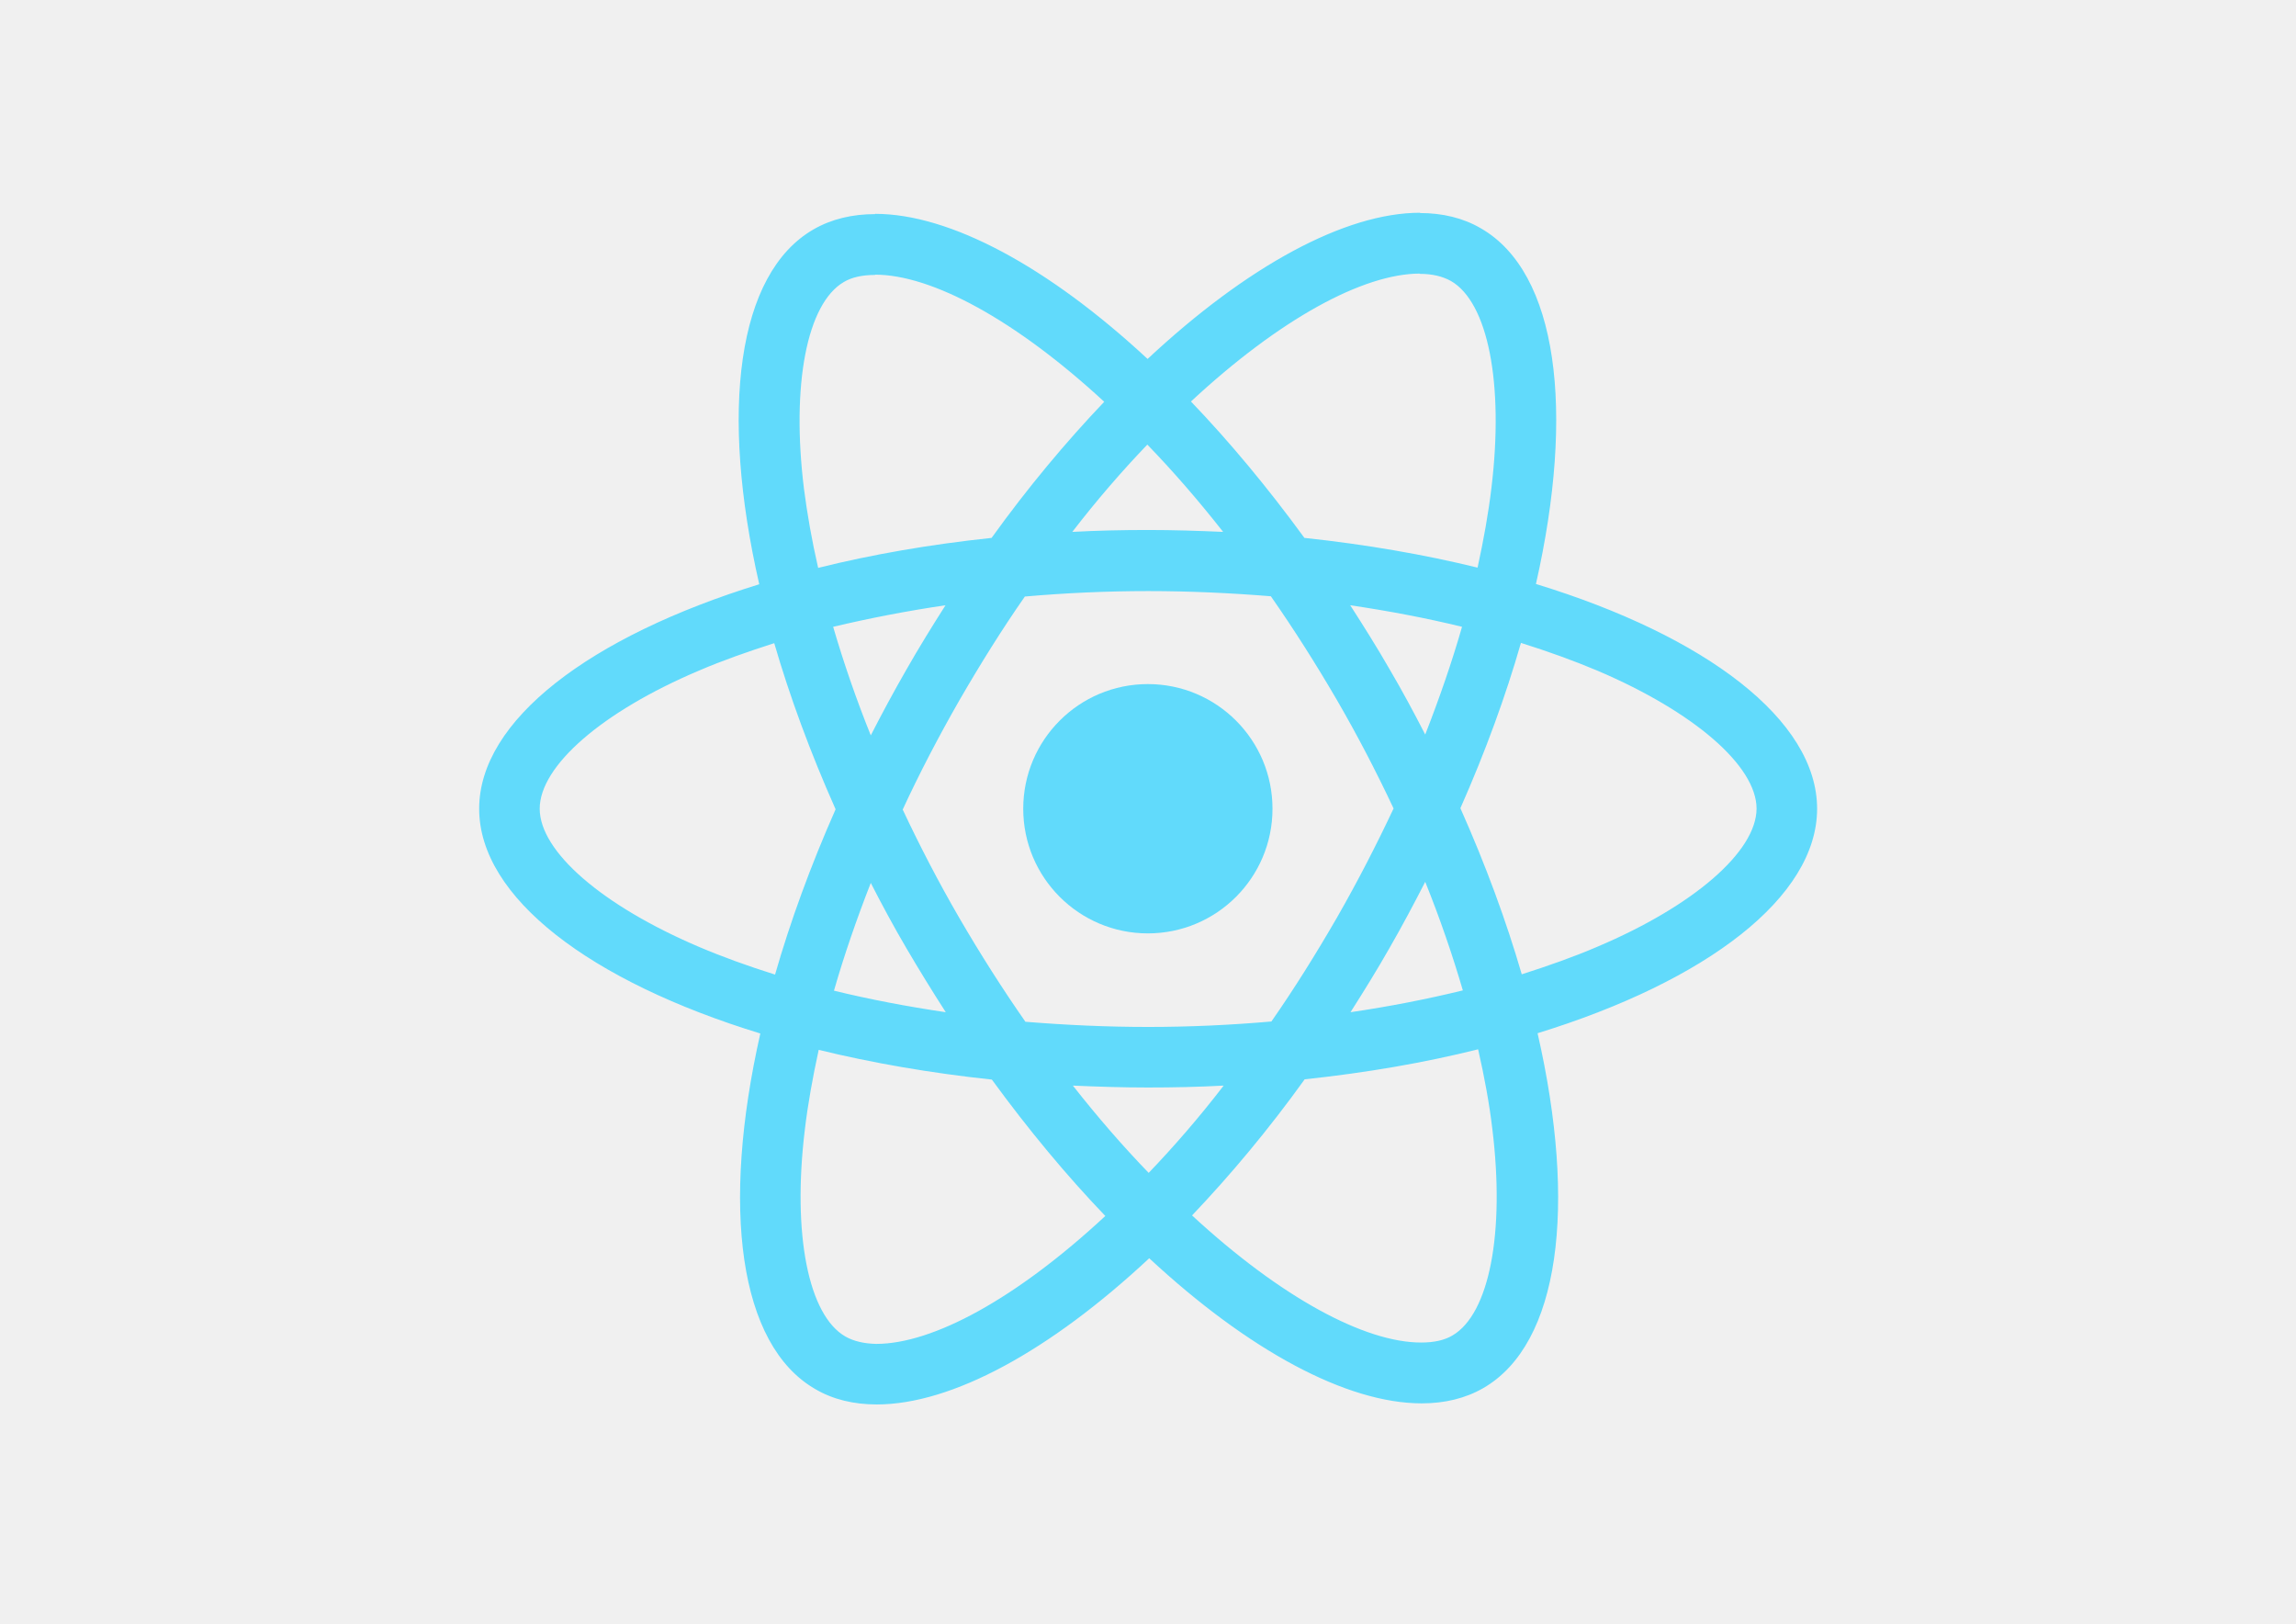
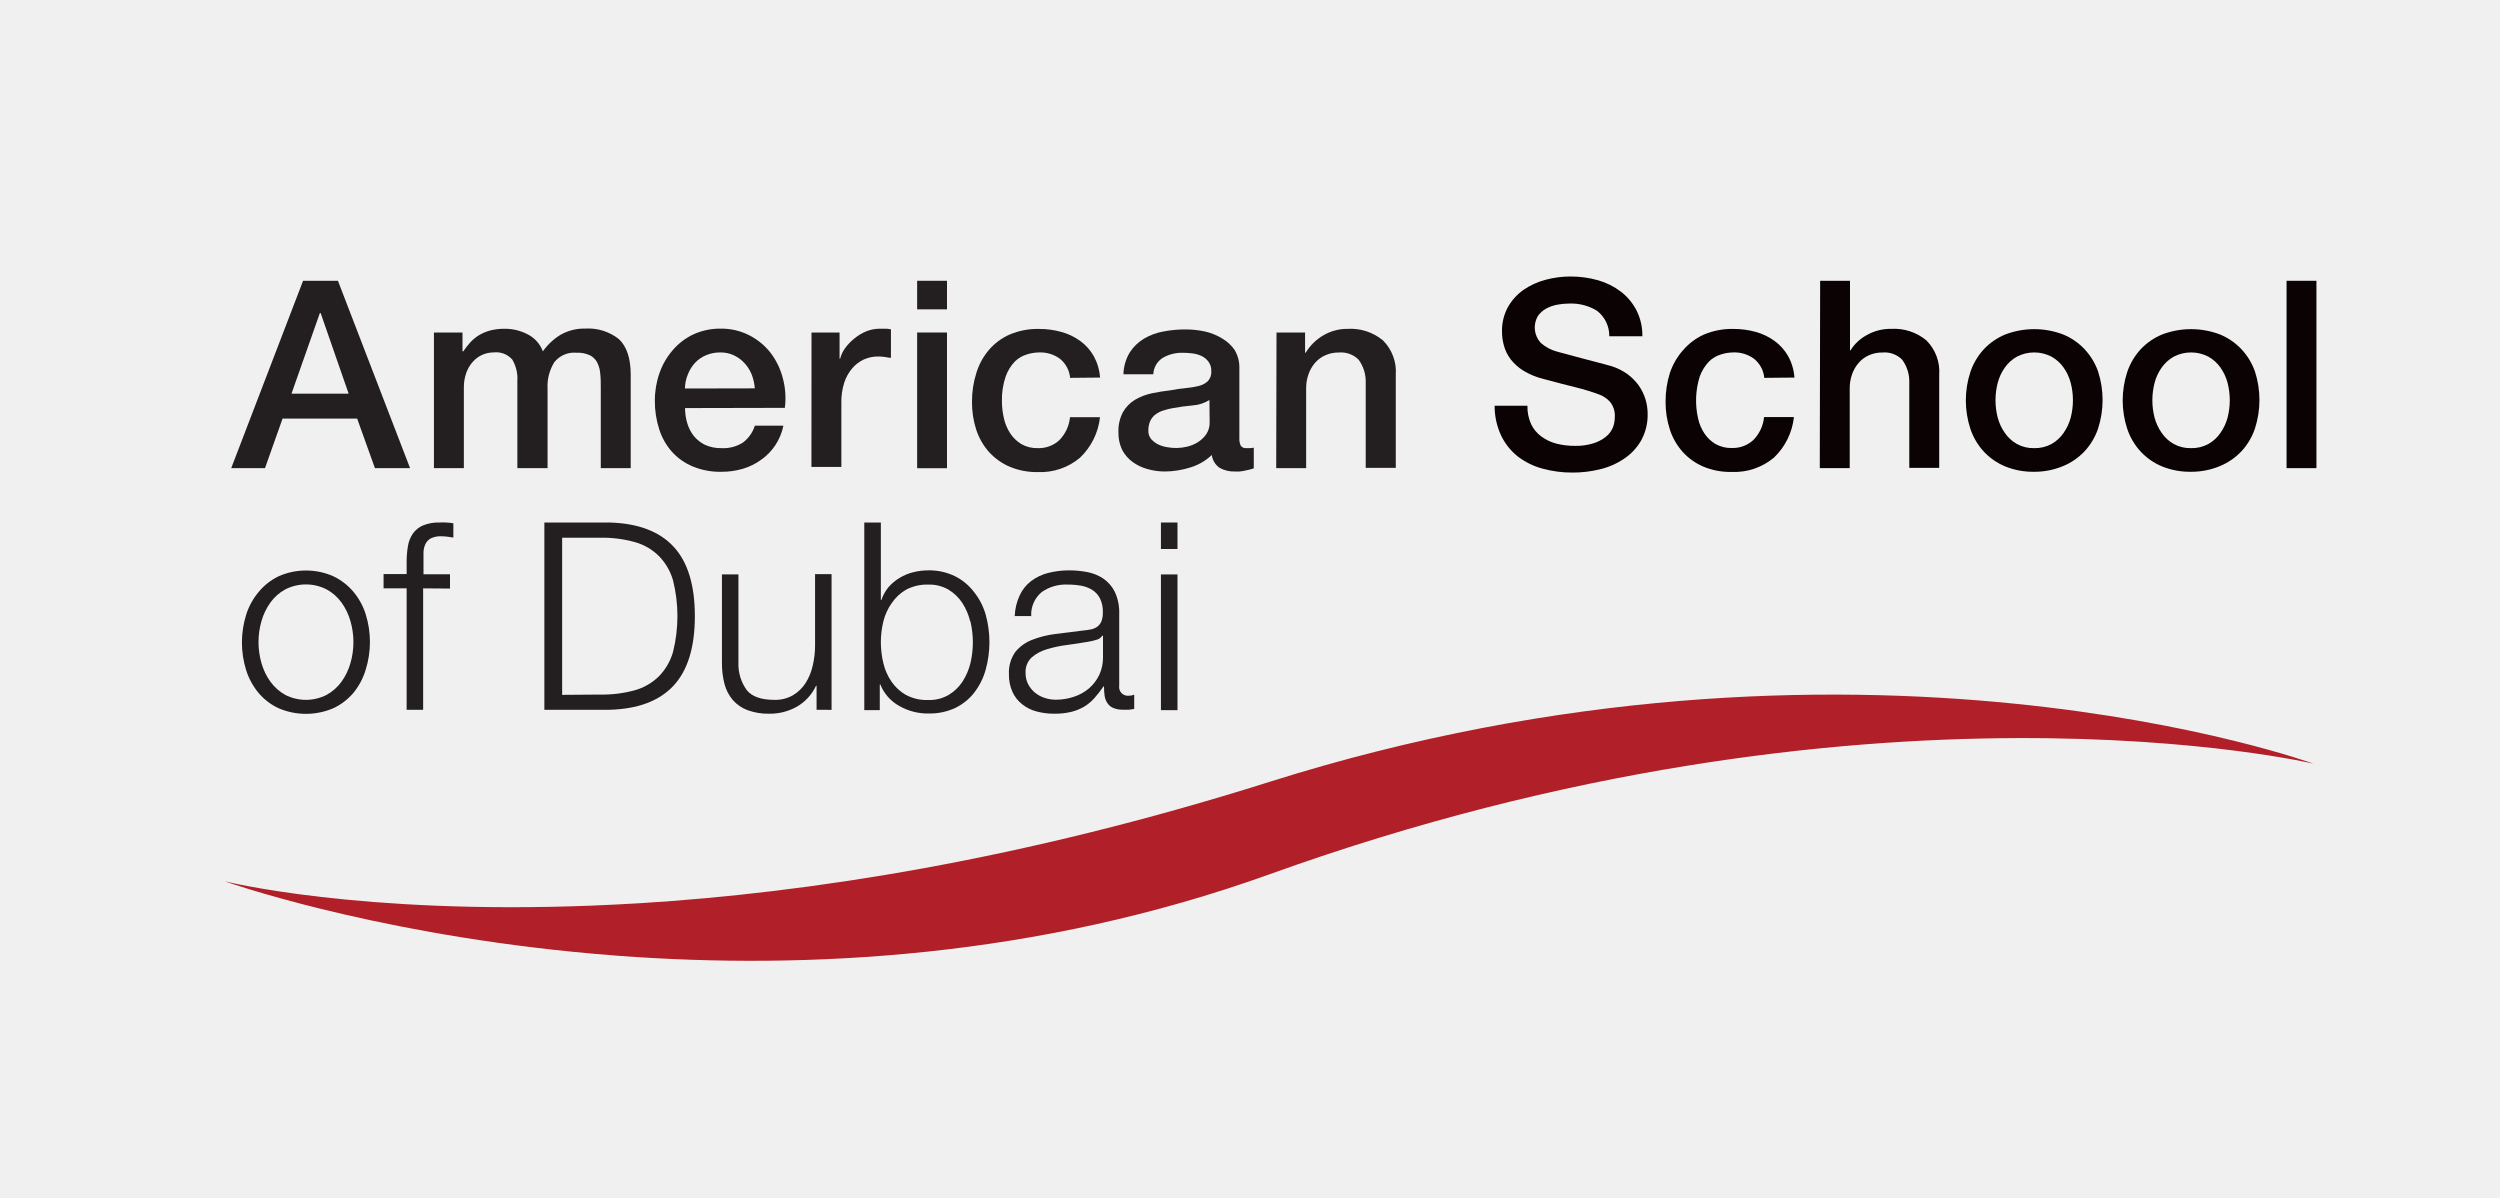
- <svg xmlns="http://www.w3.org/2000/svg" viewBox="0 0 841.9 595.3">
-   <g fill="#61DAFB">
-     <path d="M666.3 296.5c0-32.5-40.7-63.3-103.1-82.4 14.4-63.6 8-114.2-20.2-130.4-6.5-3.8-14.1-5.6-22.4-5.6v22.3c4.6 0 8.3.9 11.4 2.6 13.6 7.8 19.5 37.5 14.9 75.7-1.1 9.4-2.9 19.3-5.1 29.4-19.6-4.8-41-8.5-63.5-10.9-13.5-18.5-27.5-35.3-41.6-50 32.6-30.3 63.2-46.9 84-46.9V78c-27.5 0-63.5 19.6-99.9 53.6-36.4-33.8-72.4-53.2-99.9-53.2v22.3c20.7 0 51.4 16.5 84 46.6-14 14.7-28 31.4-41.3 49.9-22.6 2.4-44 6.1-63.6 11-2.3-10-4-19.7-5.2-29-4.7-38.2 1.1-67.9 14.6-75.8 3-1.8 6.9-2.6 11.5-2.6V78.5c-8.4 0-16 1.8-22.6 5.6-28.1 16.2-34.4 66.7-19.9 130.1-62.2 19.2-102.7 49.9-102.7 82.3 0 32.5 40.7 63.3 103.1 82.4-14.4 63.6-8 114.2 20.2 130.4 6.5 3.8 14.1 5.6 22.5 5.6 27.5 0 63.5-19.6 99.9-53.6 36.4 33.8 72.4 53.2 99.9 53.2 8.4 0 16-1.8 22.6-5.6 28.1-16.2 34.4-66.7 19.9-130.1 62-19.1 102.5-49.9 102.5-82.3zm-130.2-66.7c-3.7 12.9-8.3 26.2-13.5 39.5-4.1-8-8.4-16-13.1-24-4.6-8-9.5-15.8-14.4-23.4 14.2 2.1 27.9 4.7 41 7.9zm-45.8 106.5c-7.8 13.5-15.8 26.3-24.1 38.2-14.9 1.3-30 2-45.2 2-15.1 0-30.2-.7-45-1.9-8.3-11.9-16.4-24.6-24.2-38-7.6-13.1-14.5-26.4-20.8-39.8 6.2-13.4 13.2-26.8 20.7-39.9 7.8-13.5 15.8-26.3 24.1-38.2 14.9-1.3 30-2 45.2-2 15.1 0 30.2.7 45 1.9 8.3 11.9 16.4 24.6 24.2 38 7.6 13.1 14.5 26.4 20.8 39.8-6.3 13.4-13.2 26.8-20.7 39.9zm32.3-13c5.4 13.4 10 26.8 13.8 39.8-13.1 3.2-26.9 5.9-41.2 8 4.9-7.7 9.8-15.6 14.4-23.7 4.6-8 8.9-16.1 13-24.1zM421.2 430c-9.3-9.6-18.6-20.3-27.8-32 9 .4 18.2.7 27.5.7 9.4 0 18.7-.2 27.8-.7-9 11.7-18.3 22.4-27.5 32zm-74.4-58.9c-14.2-2.1-27.9-4.7-41-7.9 3.7-12.9 8.3-26.2 13.5-39.5 4.1 8 8.4 16 13.1 24 4.7 8 9.5 15.8 14.4 23.4zM420.7 163c9.3 9.6 18.6 20.3 27.8 32-9-.4-18.2-.7-27.5-.7-9.4 0-18.7.2-27.8.7 9-11.7 18.3-22.4 27.5-32zm-74 58.9c-4.9 7.7-9.8 15.6-14.4 23.7-4.6 8-8.9 16-13 24-5.4-13.4-10-26.8-13.8-39.8 13.1-3.1 26.9-5.8 41.2-7.9zm-90.5 125.2c-35.4-15.1-58.3-34.9-58.3-50.6 0-15.7 22.9-35.6 58.3-50.6 8.6-3.7 18-7 27.7-10.1 5.7 19.6 13.2 40 22.5 60.9-9.2 20.8-16.6 41.1-22.2 60.6-9.9-3.1-19.3-6.5-28-10.2zM310 490c-13.6-7.8-19.5-37.5-14.9-75.7 1.1-9.4 2.9-19.3 5.1-29.4 19.6 4.8 41 8.5 63.5 10.9 13.5 18.5 27.5 35.3 41.6 50-32.6 30.3-63.2 46.9-84 46.9-4.5-.1-8.3-1-11.3-2.7zm237.2-76.2c4.7 38.2-1.1 67.9-14.6 75.8-3 1.8-6.9 2.6-11.5 2.6-20.7 0-51.4-16.5-84-46.6 14-14.7 28-31.4 41.3-49.9 22.6-2.4 44-6.1 63.6-11 2.3 10.1 4.1 19.8 5.2 29.1zm38.5-66.7c-8.6 3.7-18 7-27.7 10.1-5.7-19.6-13.2-40-22.5-60.9 9.2-20.8 16.6-41.1 22.2-60.6 9.9 3.1 19.3 6.5 28.1 10.2 35.4 15.1 58.3 34.9 58.3 50.6-.1 15.7-23 35.6-58.4 50.6zM320.8 78.4z" />
-     <circle cx="420.9" cy="296.5" r="45.7" />
-     <path d="M520.5 78.1z" />
-   </g>
+ <svg xmlns="http://www.w3.org/2000/svg" id="Layer_1" data-name="Layer 1" viewBox="0 0 350 167.68">
+   <defs>
+     <style>.cls-1{fill:#231f20;}.cls-2{fill:#b12028;}.cls-3{fill:#0a0203;}.cls-4,.cls-7,.cls-8{fill:none;stroke-miterlimit:10;}.cls-4{stroke:#bcbec0;}.cls-5{fill:#a7a9ac;}.cls-6{fill:#999;}.cls-7{stroke:#a7a9ac;}.cls-8{stroke:#fff;}</style>
+   </defs>
+   <path class="cls-1" d="M42.43,39.31h4.88l10.1,26.23H52.49L50,58.6H39.56L37.1,65.54H32.37Zm-1.62,15.8h8L44.89,43.83h-.11Z" />
+   <path class="cls-1" d="M60.75,46.55h4v2.64h.11a10.88,10.88,0,0,1,1-1.28,5.81,5.81,0,0,1,1.23-1,6.15,6.15,0,0,1,1.56-.65,7.74,7.74,0,0,1,2-.23,6.79,6.79,0,0,1,3.21.77A4.34,4.34,0,0,1,76,49.19a8.39,8.39,0,0,1,2.46-2.31A6.68,6.68,0,0,1,81.94,46a6.93,6.93,0,0,1,4.69,1.46Q88.29,49,88.3,52.43V65.54H84.11V54.44c0-.75,0-1.45-.07-2.07a4.2,4.2,0,0,0-.43-1.62,2.38,2.38,0,0,0-1-1,4.08,4.08,0,0,0-1.91-.37,3.56,3.56,0,0,0-3.09,1.32,6.37,6.37,0,0,0-.95,3.75V65.54H72.43V53.34a5.22,5.22,0,0,0-.71-3,3,3,0,0,0-2.63-1,3.87,3.87,0,0,0-2.88,1.29,4.67,4.67,0,0,0-.92,1.54,5.91,5.91,0,0,0-.35,2.09V65.54H60.75Z" />
+   <path class="cls-1" d="M113.61,46.55h3.93v3.67h.08a4.28,4.28,0,0,1,.71-1.5,7.09,7.09,0,0,1,1.29-1.34,6.49,6.49,0,0,1,1.67-1,5.05,5.05,0,0,1,1.87-.36c.49,0,.83,0,1,0l.57.08v4c-.29,0-.59-.1-.9-.13a6.8,6.8,0,0,0-.9-.06,4.81,4.81,0,0,0-2,.42,4.69,4.69,0,0,0-1.63,1.25,6,6,0,0,0-1.11,2,8.82,8.82,0,0,0-.4,2.79v9h-4.19Z" />
+   <path class="cls-1" d="M128.4,39.31h4.18v4H128.4Zm0,7.24h4.18v19H128.4Z" />
+   <path class="cls-1" d="M149.82,52.9a3.93,3.93,0,0,0-1.41-2.66,4.62,4.62,0,0,0-2.92-.9,5.88,5.88,0,0,0-1.73.28,4.11,4.11,0,0,0-1.69,1,5.82,5.82,0,0,0-1.28,2.1,10,10,0,0,0-.52,3.5,10.57,10.57,0,0,0,.28,2.36,6.43,6.43,0,0,0,.88,2.09A4.93,4.93,0,0,0,143,62.18a4.46,4.46,0,0,0,2.32.56,4.22,4.22,0,0,0,3-1.13,5.31,5.31,0,0,0,1.48-3.2H154a9.22,9.22,0,0,1-2.81,5.68,8.57,8.57,0,0,1-5.89,2,9.73,9.73,0,0,1-3.95-.75,8.42,8.42,0,0,1-2.89-2.06,8.87,8.87,0,0,1-1.78-3.1,12.26,12.26,0,0,1-.6-3.9,13,13,0,0,1,.59-4A9,9,0,0,1,138.44,49a8.19,8.19,0,0,1,2.92-2.17,10,10,0,0,1,4.09-.78,11.5,11.5,0,0,1,3.14.42,8.14,8.14,0,0,1,2.65,1.27,6.76,6.76,0,0,1,1.89,2.12,7.36,7.36,0,0,1,.88,3Z" />
+   <path class="cls-1" d="M173.51,61.31a2.25,2.25,0,0,0,.2,1.1.86.86,0,0,0,.79.33h.44a2.68,2.68,0,0,0,.59-.07v2.9l-.57.17-.72.16a6.13,6.13,0,0,1-.73.11,5.18,5.18,0,0,1-.63,0,4.1,4.1,0,0,1-2.13-.51,2.6,2.6,0,0,1-1.1-1.8,7.49,7.49,0,0,1-3.06,1.76,12,12,0,0,1-3.51.55,8.66,8.66,0,0,1-2.46-.35,6.33,6.33,0,0,1-2.08-1A5,5,0,0,1,157.11,63a5.39,5.39,0,0,1-.53-2.45,5.61,5.61,0,0,1,.64-2.86,4.83,4.83,0,0,1,1.69-1.73,8,8,0,0,1,2.35-.9c.87-.18,1.75-.32,2.63-.42a20.42,20.42,0,0,1,2.16-.31,10.73,10.73,0,0,0,1.82-.31,2.78,2.78,0,0,0,1.25-.68,1.87,1.87,0,0,0,.46-1.38,2.11,2.11,0,0,0-.39-1.32,2.51,2.51,0,0,0-.95-.79,4.18,4.18,0,0,0-1.27-.37,10.22,10.22,0,0,0-1.32-.09,5.33,5.33,0,0,0-2.9.73,2.88,2.88,0,0,0-1.29,2.28h-4.18a6.23,6.23,0,0,1,.88-3.05,6.15,6.15,0,0,1,2-1.94,8.19,8.19,0,0,1,2.7-1,15.79,15.79,0,0,1,3.09-.29,12.65,12.65,0,0,1,2.75.29,7.86,7.86,0,0,1,2.44,1A5.3,5.3,0,0,1,172.85,49a4.7,4.7,0,0,1,.66,2.55ZM169.32,56a5.07,5.07,0,0,1-2.35.76c-.93.08-1.86.21-2.79.38a8.87,8.87,0,0,0-1.28.32,3.6,3.6,0,0,0-1.11.55,2.4,2.4,0,0,0-.75.91,3.2,3.2,0,0,0-.27,1.38,1.76,1.76,0,0,0,.4,1.18,3.12,3.12,0,0,0,1,.75,4.55,4.55,0,0,0,1.25.38,6.64,6.64,0,0,0,2.74-.07,5,5,0,0,0,1.52-.62,4,4,0,0,0,1.19-1.12,2.84,2.84,0,0,0,.48-1.67Z" />
+   <path class="cls-1" d="M178.71,46.55h4v2.79l.07.07a7,7,0,0,1,2.5-2.47,6.61,6.61,0,0,1,3.41-.9,7.08,7.08,0,0,1,4.92,1.61,6.19,6.19,0,0,1,1.8,4.85v13H191.2V53.6a5.15,5.15,0,0,0-1-3.25,3.49,3.49,0,0,0-2.75-1,4.5,4.5,0,0,0-1.91.39,4.12,4.12,0,0,0-1.44,1.06,5,5,0,0,0-.91,1.6,5.69,5.69,0,0,0-.33,1.94V65.54h-4.19Z" />
+   <path class="cls-1" d="M46.67,80.68a8.39,8.39,0,0,1,2.81,2.17A9.25,9.25,0,0,1,51.2,86a13,13,0,0,1,0,7.75A9.39,9.39,0,0,1,49.48,97a8.33,8.33,0,0,1-2.81,2.15,9.73,9.73,0,0,1-7.68,0A8.2,8.2,0,0,1,36.19,97a9.41,9.41,0,0,1-1.73-3.18,13,13,0,0,1,0-7.75,9.27,9.27,0,0,1,1.73-3.17A8.25,8.25,0,0,1,39,80.68a9.51,9.51,0,0,1,7.68,0Zm-6.74,1.84a6.28,6.28,0,0,0-2.07,1.83,8.41,8.41,0,0,0-1.25,2.59,10.61,10.61,0,0,0,0,5.91,8.3,8.3,0,0,0,1.25,2.59,6.42,6.42,0,0,0,2.07,1.84,6.36,6.36,0,0,0,5.8,0,6.36,6.36,0,0,0,2.08-1.84,8.3,8.3,0,0,0,1.25-2.59,10.61,10.61,0,0,0,0-5.91,8.41,8.41,0,0,0-1.25-2.59,6.22,6.22,0,0,0-2.08-1.83,6.36,6.36,0,0,0-5.8,0Z" />
+   <path class="cls-1" d="M59.24,82.37v17H56.93v-17H53.7v-2h3.23V78.7a13,13,0,0,1,.18-2.24,4.25,4.25,0,0,1,.7-1.77,3.32,3.32,0,0,1,1.41-1.13,5.64,5.64,0,0,1,2.3-.41,9.39,9.39,0,0,1,.95,0c.3,0,.63.06,1,.11v2l-.88-.13a7.34,7.34,0,0,0-.81-.05,3,3,0,0,0-1.46.29,1.81,1.81,0,0,0-.76.79,3,3,0,0,0-.27,1.16c0,.44,0,.92,0,1.43v1.65H63v2Z" />
+   <path class="cls-1" d="M95.91,57.13a7.27,7.27,0,0,0,.31,2.13,5.31,5.31,0,0,0,.93,1.8,4.71,4.71,0,0,0,1.58,1.23,5.33,5.33,0,0,0,2.28.45,5.1,5.1,0,0,0,3-.78,4.75,4.75,0,0,0,1.67-2.37h4a7.92,7.92,0,0,1-1.14,2.75,7.7,7.7,0,0,1-1.94,2A8.42,8.42,0,0,1,104,65.63a10.38,10.38,0,0,1-3,.42,9.9,9.9,0,0,1-4-.74,8.13,8.13,0,0,1-2.92-2.05,8.76,8.76,0,0,1-1.79-3.16,12.64,12.64,0,0,1-.61-4,11.42,11.42,0,0,1,.64-3.84A9.8,9.8,0,0,1,94.2,49a8.68,8.68,0,0,1,2.88-2.19,8.88,8.88,0,0,1,3.82-.8,8.57,8.57,0,0,1,4,.93,8.93,8.93,0,0,1,3,2.48,10,10,0,0,1,1.7,3.54,10.84,10.84,0,0,1,.28,4.14Zm9.76-2.76a6.87,6.87,0,0,0-.42-1.91,5.22,5.22,0,0,0-1-1.6,4.89,4.89,0,0,0-1.47-1.1,4.37,4.37,0,0,0-1.93-.42,5,5,0,0,0-2,.39,4.42,4.42,0,0,0-1.54,1.06,5.12,5.12,0,0,0-1,1.6,5.39,5.39,0,0,0-.42,2Z" />
+   <path class="cls-1" d="M85.28,73.15q6,.15,9,3.36t3,9.75q0,6.54-3,9.75t-9,3.36H76.21V73.15ZM84,97.24a17.3,17.3,0,0,0,4.86-.6,7.85,7.85,0,0,0,3.36-1.93,8,8,0,0,0,2-3.42,20.71,20.71,0,0,0,0-10.06,8,8,0,0,0-2-3.41,7.65,7.65,0,0,0-3.36-1.93A16.91,16.91,0,0,0,84,75.28H78.7v22Z" />
+   <path class="cls-1" d="M114.32,99.37V96h-.07a6.62,6.62,0,0,1-2.66,2.92,7.66,7.66,0,0,1-3.88,1,8.38,8.38,0,0,1-3.06-.5A5.12,5.12,0,0,1,102.59,98a5.75,5.75,0,0,1-1.16-2.24,11.5,11.5,0,0,1-.36-3V80.42h2.31V92.76a6.19,6.19,0,0,0,1.19,3.89c.75.89,2,1.33,3.88,1.33a4.88,4.88,0,0,0,2.57-.65,5.29,5.29,0,0,0,1.76-1.7,7.64,7.64,0,0,0,1-2.44,12.06,12.06,0,0,0,.33-2.81v-10h2.31v19Z" />
+   <path class="cls-1" d="M123.32,73.15V84h.07a5.76,5.76,0,0,1,1-1.8,6.51,6.51,0,0,1,1.56-1.3,6.82,6.82,0,0,1,1.91-.79,8.55,8.55,0,0,1,2.06-.26,8.21,8.21,0,0,1,3.76.81,7.68,7.68,0,0,1,2.66,2.19A9.17,9.17,0,0,1,138,86.06a14.44,14.44,0,0,1,0,7.68,9.26,9.26,0,0,1-1.58,3.19,7.51,7.51,0,0,1-2.66,2.17,8.47,8.47,0,0,1-3.76.79,8,8,0,0,1-4.13-1.07,6,6,0,0,1-2.63-3h-.07v3.6H121V73.15ZM135.83,87a8.28,8.28,0,0,0-1.11-2.59,6,6,0,0,0-1.93-1.86,5.37,5.37,0,0,0-2.82-.71,6.33,6.33,0,0,0-3.11.71,6.12,6.12,0,0,0-2,1.86A7.5,7.5,0,0,0,123.67,87a12.36,12.36,0,0,0,0,5.84,7.58,7.58,0,0,0,1.14,2.59,6.1,6.1,0,0,0,2,1.85A6.22,6.22,0,0,0,130,98a5.28,5.28,0,0,0,2.82-.72,6,6,0,0,0,1.93-1.85,8.39,8.39,0,0,0,1.11-2.59,12.71,12.71,0,0,0,0-5.84Z" />
+   <path class="cls-1" d="M142.75,83.36a5.37,5.37,0,0,1,1.59-2,6.69,6.69,0,0,1,2.37-1.14,11.76,11.76,0,0,1,3-.37,13.15,13.15,0,0,1,2.5.24,6.07,6.07,0,0,1,2.24.9,4.93,4.93,0,0,1,1.62,1.86,6.75,6.75,0,0,1,.62,3.1V96a1.22,1.22,0,0,0,1.36,1.4,1.78,1.78,0,0,0,.74-.15v2l-.72.11c-.21,0-.47,0-.79,0a3.44,3.44,0,0,1-1.41-.24,1.76,1.76,0,0,1-.83-.68,2.45,2.45,0,0,1-.39-1,9.21,9.21,0,0,1-.09-1.34h-.07a16.21,16.21,0,0,1-1.27,1.63,6.25,6.25,0,0,1-1.43,1.2,6.92,6.92,0,0,1-1.8.73,9.93,9.93,0,0,1-2.41.26,9.33,9.33,0,0,1-2.47-.32,5.23,5.23,0,0,1-2-1,4.63,4.63,0,0,1-1.36-1.72,5.78,5.78,0,0,1-.5-2.48,5,5,0,0,1,.88-3.11,5.63,5.63,0,0,1,2.33-1.7,13.49,13.49,0,0,1,3.27-.83l3.69-.46q.74-.07,1.29-.18a2.27,2.27,0,0,0,.92-.39,1.83,1.83,0,0,0,.57-.75,3.33,3.33,0,0,0,.2-1.25,4.22,4.22,0,0,0-.39-1.93,3,3,0,0,0-1.06-1.19,4.42,4.42,0,0,0-1.58-.61,10.69,10.69,0,0,0-1.93-.16,5.83,5.83,0,0,0-3.6,1.05,4.08,4.08,0,0,0-1.47,3.36h-2.31A7.66,7.66,0,0,1,142.75,83.36ZM154.32,89a1.32,1.32,0,0,1-.85.58,7.73,7.73,0,0,1-1.1.26c-1,.17-2,.33-3,.46a16.23,16.23,0,0,0-2.85.61,5.62,5.62,0,0,0-2.11,1.15,2.78,2.78,0,0,0-.83,2.15,3.38,3.38,0,0,0,.35,1.56,3.86,3.86,0,0,0,.94,1.18,4.1,4.1,0,0,0,1.36.75,5,5,0,0,0,1.58.26,7.94,7.94,0,0,0,2.53-.41,6.28,6.28,0,0,0,2.11-1.17,5.82,5.82,0,0,0,1.44-1.88,5.69,5.69,0,0,0,.53-2.49V89Z" />
+   <path class="cls-1" d="M164.85,73.15v3.71h-2.32V73.15Zm0,7.27v19h-2.32v-19Z" />
+   <path class="cls-2" d="M31.61,123.41s18.57,4.65,51.16,3.38c2.21-.09,4.47-.2,6.81-.34,23.5-1.45,53.37-6,88.18-17,82.07-25.9,146.15-2.53,146.15-2.53S261.65,92.2,177.76,122.39c-32.72,11.77-65,13.35-90.95,11.44q-3.45-.26-6.74-.59c-29.08-2.91-48.53-9.83-48.53-9.83" />
+   <path class="cls-3" d="M213.84,56.8a5.92,5.92,0,0,0,.51,2.57,4.62,4.62,0,0,0,1.44,1.74,6.13,6.13,0,0,0,2.11,1,10.11,10.11,0,0,0,2.59.31,8.11,8.11,0,0,0,2.57-.35,5.24,5.24,0,0,0,1.72-.89,3.32,3.32,0,0,0,1-1.27,3.91,3.91,0,0,0,.29-1.45,3.07,3.07,0,0,0-.68-2.22,3.81,3.81,0,0,0-1.48-1,30.66,30.66,0,0,0-3.25-1c-1.24-.3-2.76-.7-4.58-1.19a9.74,9.74,0,0,1-2.81-1.16,6.77,6.77,0,0,1-1.78-1.59,5.6,5.6,0,0,1-.93-1.88,7.24,7.24,0,0,1-.28-2,6.83,6.83,0,0,1,.83-3.43,7.41,7.41,0,0,1,2.18-2.41,9.91,9.91,0,0,1,3.09-1.41,13.33,13.33,0,0,1,3.49-.46,13.87,13.87,0,0,1,3.87.53,9.72,9.72,0,0,1,3.2,1.6,7.94,7.94,0,0,1,2.18,2.63,7.72,7.72,0,0,1,.81,3.61H225.3a4.42,4.42,0,0,0-1.73-3.58,6.92,6.92,0,0,0-3.93-1,8.54,8.54,0,0,0-1.65.16,5.42,5.42,0,0,0-1.54.55,3.43,3.43,0,0,0-1.16,1.05A3.19,3.19,0,0,0,215.7,48,5.6,5.6,0,0,0,218,49.23l1.16.31,2.26.61,2.44.64,1.71.46a7.93,7.93,0,0,1,2.24,1.1,7.36,7.36,0,0,1,1.6,1.6,6.8,6.8,0,0,1,.95,1.93,6.94,6.94,0,0,1,.31,2,7.43,7.43,0,0,1-.9,3.77,7.62,7.62,0,0,1-2.37,2.55A10.17,10.17,0,0,1,224,65.7a15.79,15.79,0,0,1-3.82.46,15.59,15.59,0,0,1-4.22-.55,9.93,9.93,0,0,1-3.45-1.69A8.27,8.27,0,0,1,210.17,61a9.63,9.63,0,0,1-.92-4.2Z" />
+   <path class="cls-3" d="M247,52.9a3.9,3.9,0,0,0-1.42-2.66,4.6,4.6,0,0,0-2.92-.9,5.82,5.82,0,0,0-1.72.28,4,4,0,0,0-1.69,1,6,6,0,0,0-1.29,2.1,11.29,11.29,0,0,0-.23,5.86,6.22,6.22,0,0,0,.88,2.09,4.73,4.73,0,0,0,1.56,1.49,4.42,4.42,0,0,0,2.31.56,4.22,4.22,0,0,0,3-1.13,5.31,5.31,0,0,0,1.49-3.2h4.18a9.21,9.21,0,0,1-2.8,5.68,8.6,8.6,0,0,1-5.9,2,9.77,9.77,0,0,1-4-.75,8.38,8.38,0,0,1-2.88-2.06,8.71,8.71,0,0,1-1.78-3.1,12.26,12.26,0,0,1-.61-3.9,13.34,13.34,0,0,1,.59-4A9.19,9.19,0,0,1,235.65,49a8.36,8.36,0,0,1,2.92-2.17,10,10,0,0,1,4.1-.78,11.5,11.5,0,0,1,3.14.42,8.08,8.08,0,0,1,2.64,1.27,6.76,6.76,0,0,1,1.89,2.12,7.22,7.22,0,0,1,.88,3Z" />
+   <path class="cls-3" d="M254.82,39.31H259v9.74h.07a6.07,6.07,0,0,1,2.3-2.15,6.71,6.71,0,0,1,3.4-.86,7.08,7.08,0,0,1,4.92,1.61,6.19,6.19,0,0,1,1.8,4.85v13h-4.19V53.6a5.15,5.15,0,0,0-1-3.25,3.46,3.46,0,0,0-2.75-1,4.5,4.5,0,0,0-1.91.39,4.08,4.08,0,0,0-1.43,1.06,5,5,0,0,0-.92,1.6,5.69,5.69,0,0,0-.33,1.94V65.54h-4.19Z" />
+   <path class="cls-3" d="M284.79,66.05a10.39,10.39,0,0,1-4.06-.75,8.63,8.63,0,0,1-3-2.08,8.84,8.84,0,0,1-1.87-3.16,12.76,12.76,0,0,1,0-8,8.93,8.93,0,0,1,1.87-3.16,8.6,8.6,0,0,1,3-2.07,11.36,11.36,0,0,1,8.12,0,8.6,8.6,0,0,1,3,2.07A8.93,8.93,0,0,1,293.73,52a12.95,12.95,0,0,1,0,8,8.84,8.84,0,0,1-1.87,3.16,8.63,8.63,0,0,1-3,2.08A10.39,10.39,0,0,1,284.79,66.05Zm0-3.31a4.79,4.79,0,0,0,2.42-.58,5,5,0,0,0,1.69-1.55,6.75,6.75,0,0,0,1-2.14,9.72,9.72,0,0,0,0-4.87,6.6,6.6,0,0,0-1-2.15,5.16,5.16,0,0,0-1.69-1.52,5.26,5.26,0,0,0-4.84,0,5.16,5.16,0,0,0-1.69,1.52,6.6,6.6,0,0,0-1,2.15,9.72,9.72,0,0,0,0,4.87,6.75,6.75,0,0,0,1,2.14,5,5,0,0,0,1.69,1.55A4.79,4.79,0,0,0,284.79,62.74Z" />
+   <path class="cls-3" d="M306.75,66.05a10.39,10.39,0,0,1-4.06-.75,8.63,8.63,0,0,1-3-2.08,8.84,8.84,0,0,1-1.87-3.16,12.76,12.76,0,0,1,0-8,8.93,8.93,0,0,1,1.87-3.16,8.6,8.6,0,0,1,3-2.07,11.36,11.36,0,0,1,8.12,0,8.7,8.7,0,0,1,3,2.07A8.93,8.93,0,0,1,315.69,52a12.95,12.95,0,0,1,0,8,8.84,8.84,0,0,1-1.87,3.16,8.72,8.72,0,0,1-3,2.08A10.39,10.39,0,0,1,306.75,66.05Zm0-3.31a4.79,4.79,0,0,0,2.42-.58,5,5,0,0,0,1.69-1.55,6.75,6.75,0,0,0,1-2.14,9.72,9.72,0,0,0,0-4.87,6.6,6.6,0,0,0-1-2.15,5.16,5.16,0,0,0-1.69-1.52,5.26,5.26,0,0,0-4.84,0,5.16,5.16,0,0,0-1.69,1.52,6.6,6.6,0,0,0-1,2.15,9.72,9.72,0,0,0,0,4.87,6.75,6.75,0,0,0,1,2.14,5,5,0,0,0,1.69,1.55A4.79,4.79,0,0,0,306.75,62.74Z" />
+   <path class="cls-3" d="M320.12,39.31h4.18V65.54h-4.18Z" />
</svg>
